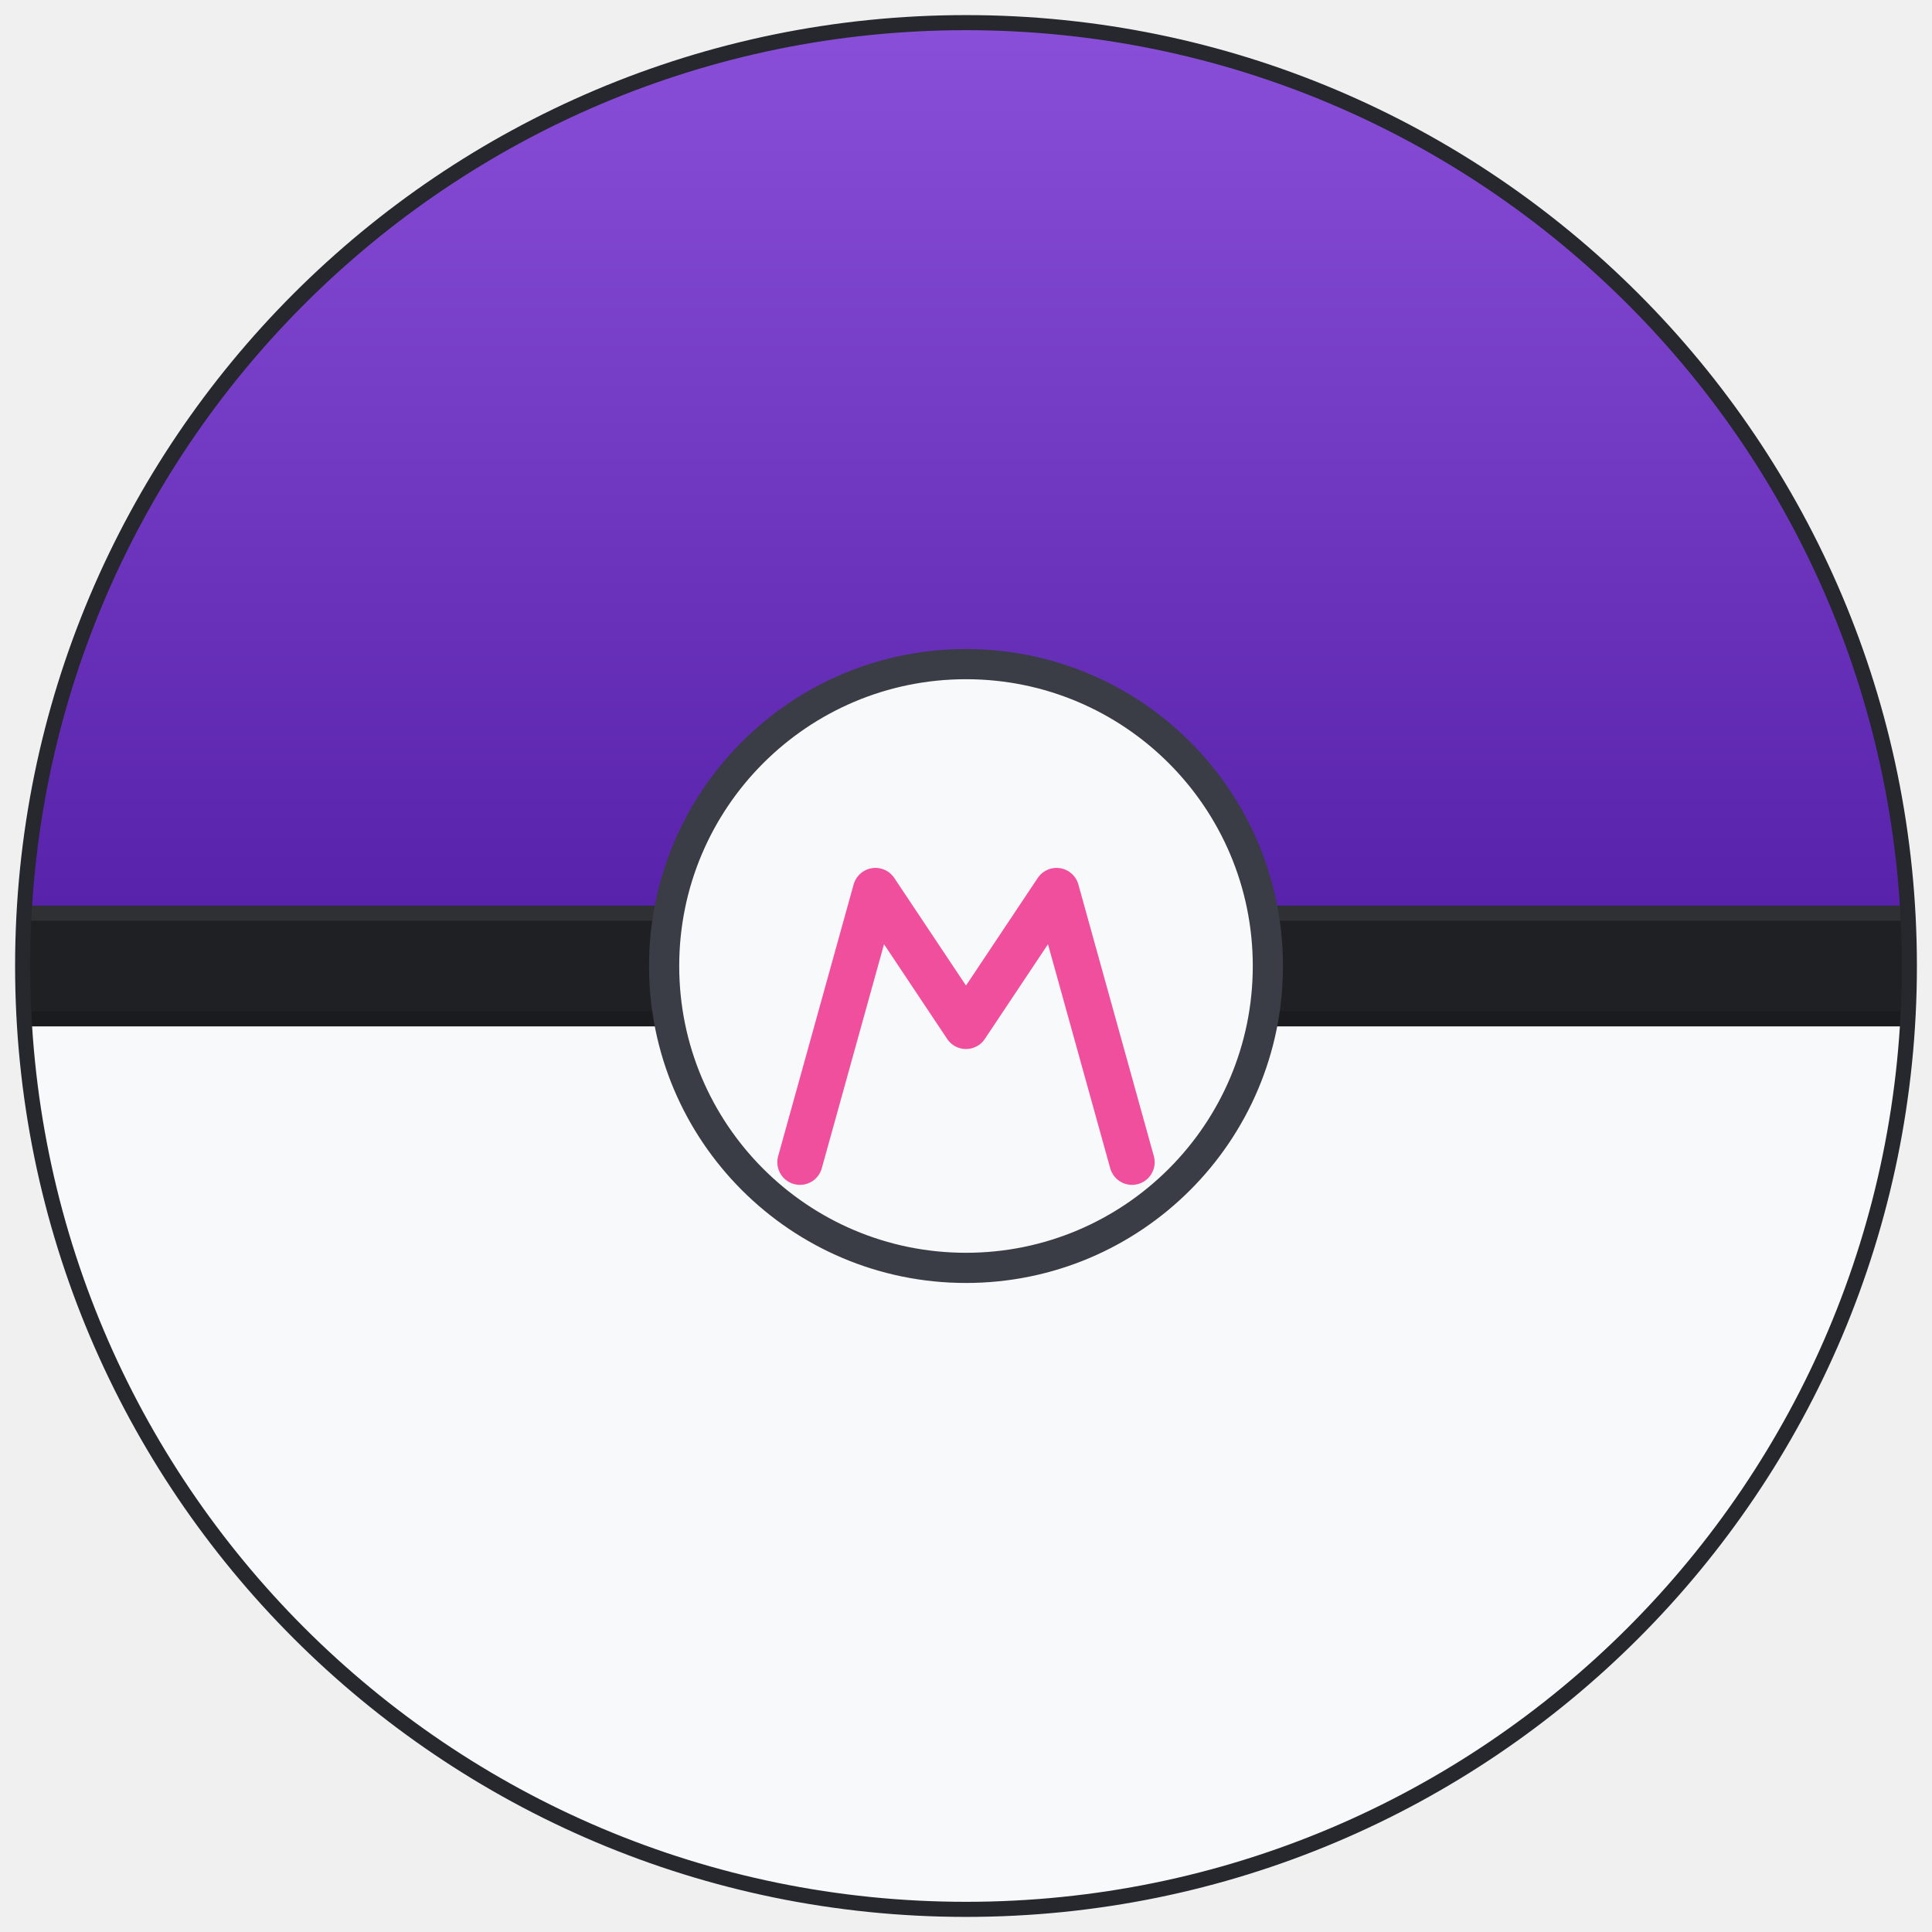
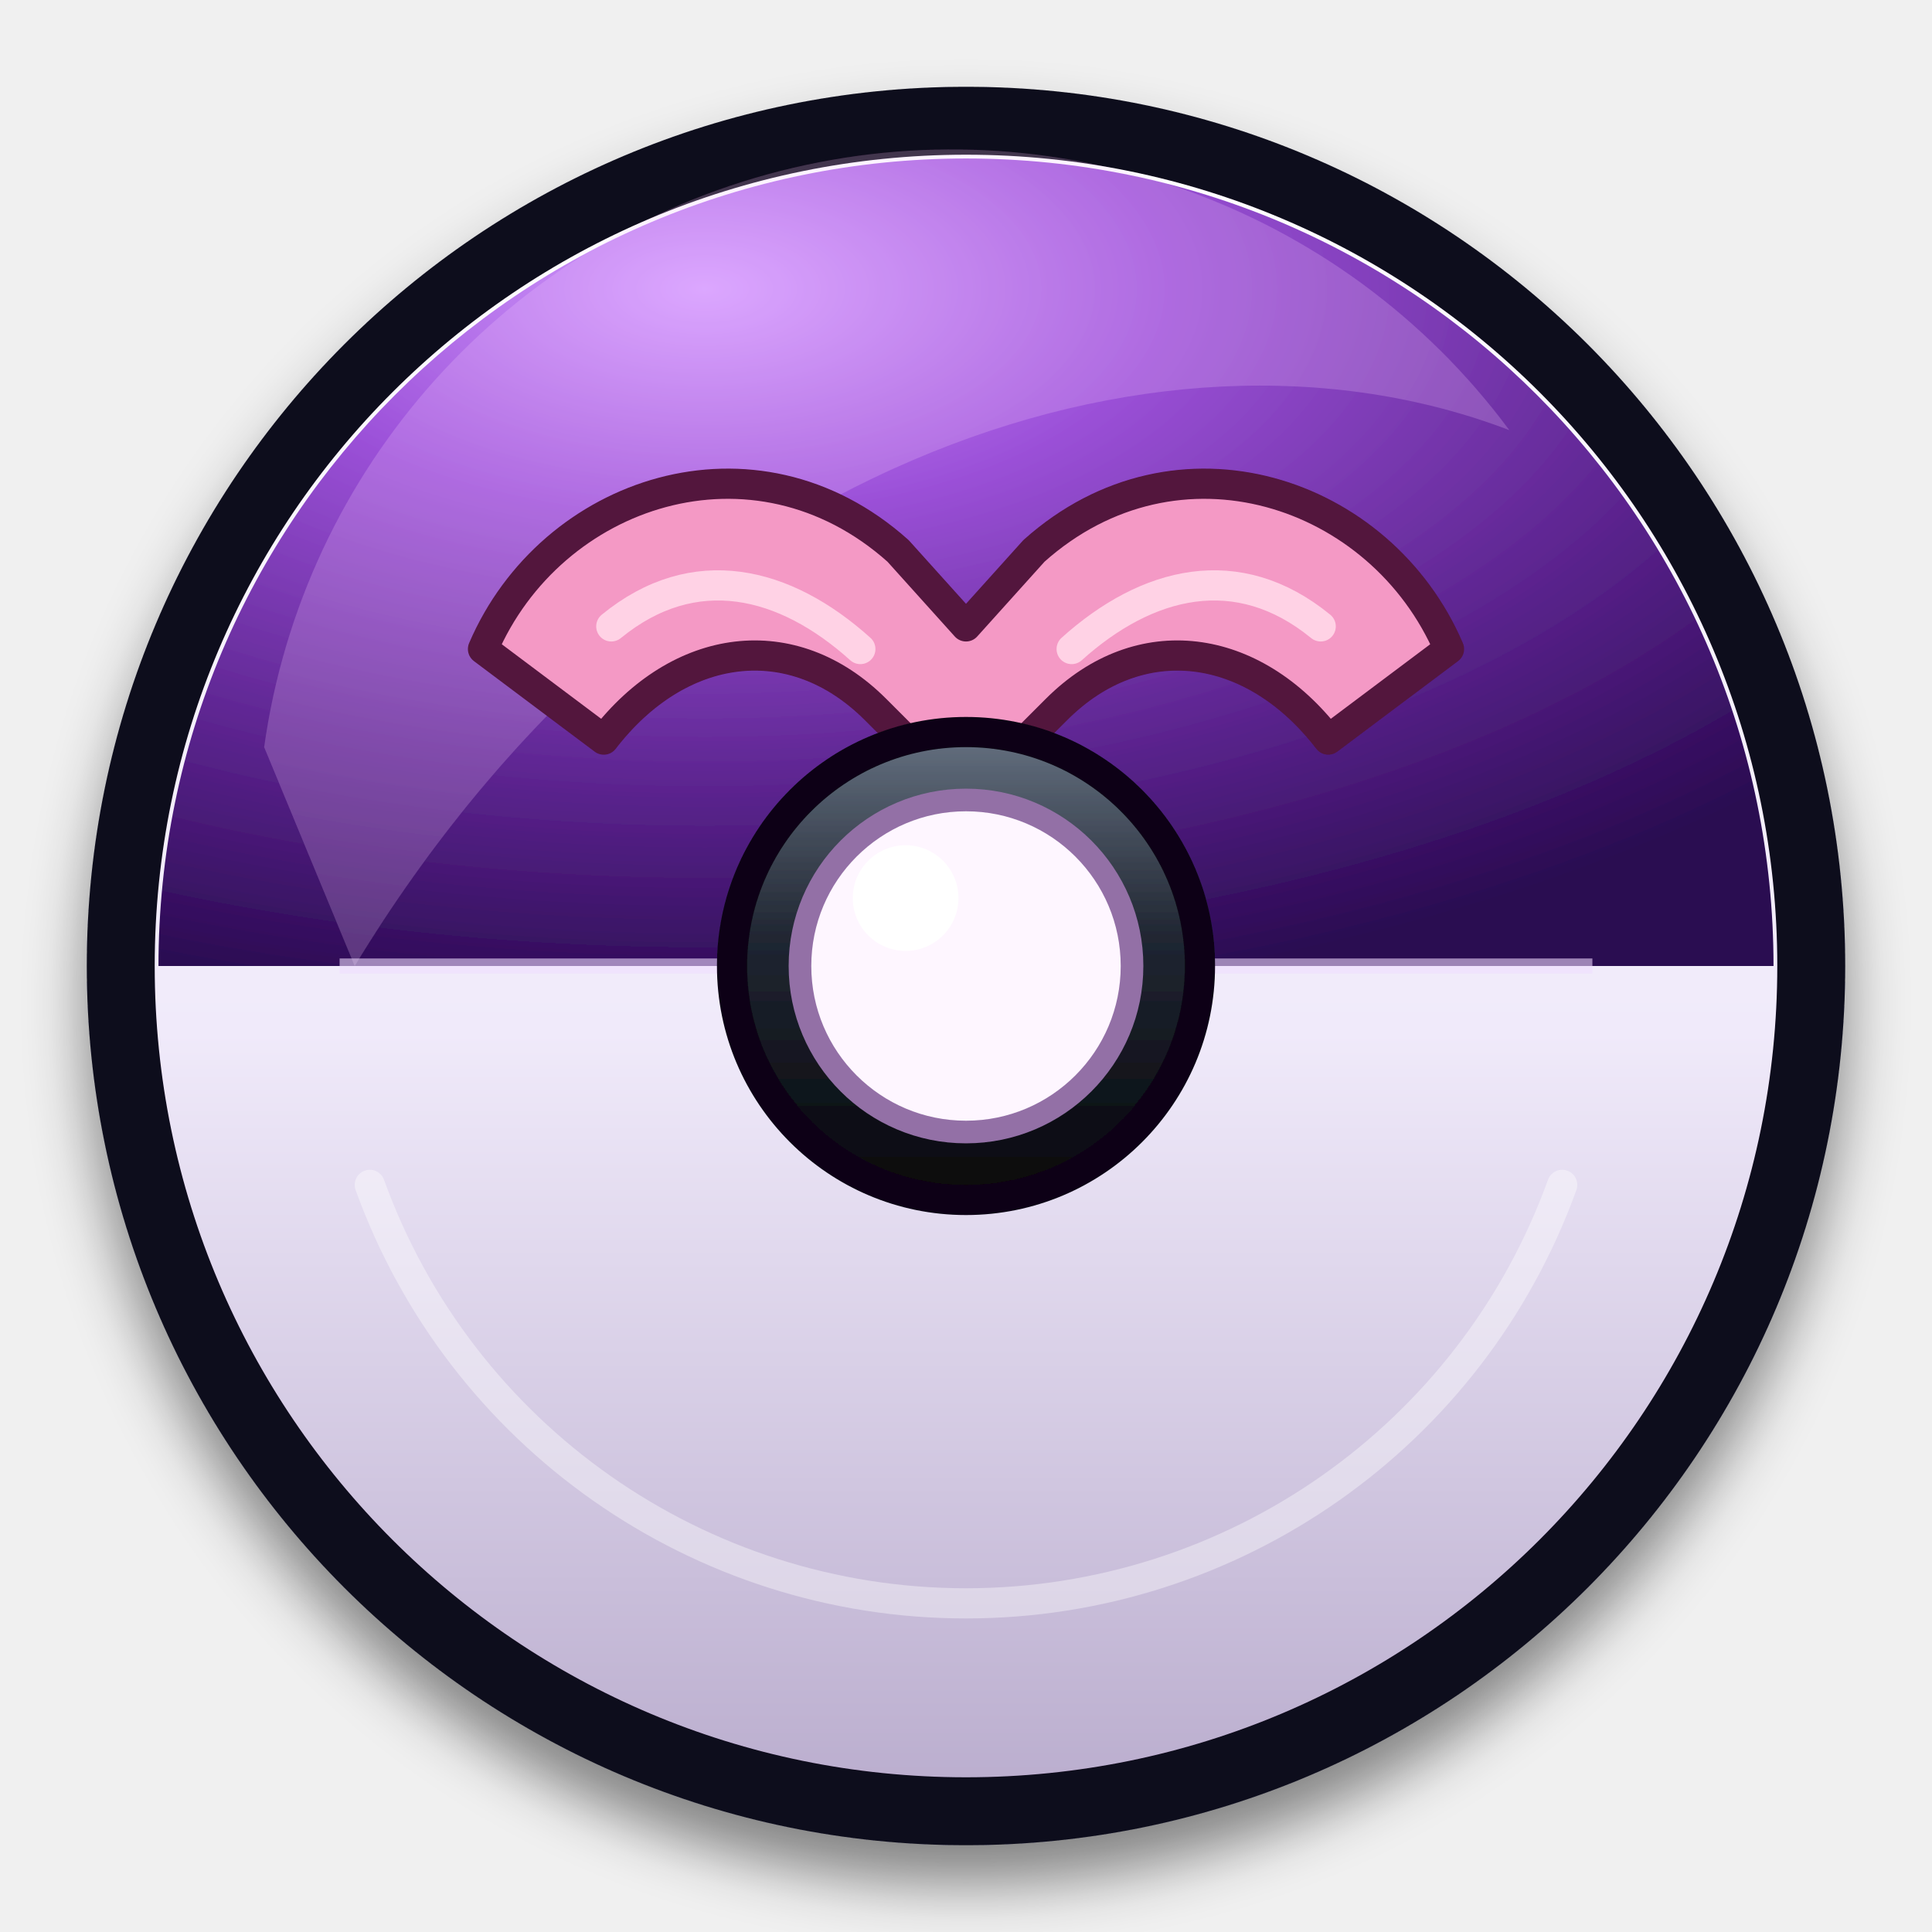
- <svg xmlns="http://www.w3.org/2000/svg" width="256" height="256" viewBox="64 64 128 128" version="1.2" baseProfile="tiny">
+ <svg xmlns="http://www.w3.org/2000/svg" viewBox="0 0 256 256">
  <defs>
-     <linearGradient gradientUnits="userSpaceOnUse" x1="128" y1="65.5" x2="128" y2="128" id="gradient1">
-       <stop offset="0" stop-color="#8a4fd8" stop-opacity="1" />
-       <stop offset="1" stop-color="#551fa8" stop-opacity="1" />
+     <radialGradient id="shell" cx="34%" cy="16%" r="90%">
+       <stop stop-color="#d49cff" />
+       <stop offset=".3" stop-color="#9d52da" />
+       <stop offset=".7" stop-color="#5a238d" />
+       <stop offset="1" stop-color="#2a0a51" />
+     </radialGradient>
+     <linearGradient id="lower" x1="0" y1="0" x2="0" y2="1">
+       <stop stop-color="#fff" />
+       <stop offset=".54" stop-color="#f0eafa" />
+       <stop offset="1" stop-color="#b9accd" />
    </linearGradient>
+     <linearGradient id="band" x1="0" y1="0" x2="0" y2="1">
+       <stop stop-color="#657181" />
+       <stop offset=".44" stop-color="#202632" />
+       <stop offset="1" stop-color="#05060b" />
+     </linearGradient>
+     <filter id="shadow" x="-30%" y="-30%" width="160%" height="160%">
+       <feDropShadow dx="0" dy="5" stdDeviation="4" flood-opacity=".46" />
+     </filter>
  </defs>
-   <g fill="none" stroke="black" stroke-width="1" fill-rule="evenodd" stroke-linecap="square" stroke-linejoin="bevel">
-     <g fill="none" stroke="#000000" stroke-opacity="1" stroke-width="1" stroke-linecap="square" stroke-linejoin="bevel" transform="matrix(1,0,0,1,0,0)" font-family="Adwaita Sans" font-size="11" font-weight="400" font-style="normal">
- </g>
-     <g fill="url(#gradient1)" stroke="none" transform="matrix(1,0,0,1,0,0)" font-family="Adwaita Sans" font-size="11" font-weight="400" font-style="normal">
-       <path vector-effect="none" fill-rule="evenodd" d="M65.5,128 L190.5,128 C190.5,93.482 162.518,65.5 128,65.5 C93.482,65.5 65.5,93.482 65.5,128 " />
-     </g>
-     <g fill="#f8f9fa" fill-opacity="1" stroke="none" transform="matrix(1,0,0,1,0,0)" font-family="Adwaita Sans" font-size="11" font-weight="400" font-style="normal">
-       <path vector-effect="none" fill-rule="evenodd" d="M65.5,128 C65.5,162.518 93.482,190.5 128,190.5 C162.518,190.5 190.5,162.518 190.5,128 L65.5,128" />
-     </g>
-     <g fill="#1e2023" fill-opacity="1" stroke="none" transform="matrix(1,0,0,1,0,0)" font-family="Adwaita Sans" font-size="11" font-weight="400" font-style="normal">
-       <rect x="65.5" y="124" width="125" height="8" />
-     </g>
-     <g fill="#ffffff" fill-opacity="0.071" stroke="none" transform="matrix(1,0,0,1,0,0)" font-family="Adwaita Sans" font-size="11" font-weight="400" font-style="normal">
-       <rect x="65.5" y="124" width="125" height="1" />
-     </g>
-     <g fill="#000000" fill-opacity="0.157" stroke="none" transform="matrix(1,0,0,1,0,0)" font-family="Adwaita Sans" font-size="11" font-weight="400" font-style="normal">
-       <rect x="65.5" y="131" width="125" height="1" />
-     </g>
-     <g fill="#f8f9fa" fill-opacity="1" stroke="#3a3d45" stroke-opacity="1" stroke-width="2" stroke-linecap="square" stroke-linejoin="bevel" transform="matrix(1,0,0,1,0,0)" font-family="Adwaita Sans" font-size="11" font-weight="400" font-style="normal">
-       <circle cx="128" cy="128" r="20" />
-     </g>
-     <g fill="none" stroke="#26282d" stroke-opacity="1" stroke-width="1" stroke-linecap="square" stroke-linejoin="bevel" transform="matrix(1,0,0,1,0,0)" font-family="Adwaita Sans" font-size="11" font-weight="400" font-style="normal">
-       <circle cx="128" cy="128" r="62.5" />
-     </g>
-     <g fill="none" stroke="#f04f9e" stroke-opacity="1" stroke-width="1" stroke-linecap="square" stroke-linejoin="bevel" transform="matrix(1,0,0,1,0,0)" font-family="Adwaita Sans" font-size="9" font-weight="700" font-style="normal">
-       <path fill="none" stroke="#f04f9e" stroke-opacity="1" stroke-width="3" stroke-linecap="round" stroke-linejoin="round" d="M117,141 L122,123 L128,132 L134,123 L139,141" />
-     </g>
-     <g fill="none" stroke="#000000" stroke-opacity="1" stroke-width="1" stroke-linecap="square" stroke-linejoin="bevel" transform="matrix(1,0,0,1,0,0)" font-family="Adwaita Sans" font-size="11" font-weight="400" font-style="normal">
- </g>
+   <g filter="url(#shadow)">
+     <circle cx="128" cy="128" r="112" fill="url(#lower)" stroke="#10091c" stroke-width="9" />
+     <path d="M21 128a107 107 0 0 1 214 0H21Z" fill="url(#shell)" />
+     <path d="M35 99a92 92 0 0 1 165-42c-47-18-113 5-153 71Z" fill="#f4ccff" opacity=".22" />
+     <path d="M30 128h196" stroke="url(#band)" stroke-width="19" />
+     <path d="M45 128h166" stroke="#f0dcff" stroke-width="2" opacity=".58" />
+     <path d="M64 86c9-21 36-30 55-13l9 10 9-10c19-17 46-8 55 13l-16 12c-10-13-25-15-36-4l-12 12-12-12c-11-11-26-9-36 4Z" fill="#f499c5" stroke="#52133d" stroke-width="4" stroke-linejoin="round" />
+     <path d="M81 83c11-9 23-6 33 3M175 83c-11-9-23-6-33 3" fill="none" stroke="#ffd2e5" stroke-width="4" stroke-linecap="round" />
+     <circle cx="128" cy="128" r="31" fill="url(#band)" stroke="#090512" stroke-width="4" />
+     <circle cx="128" cy="128" r="22" fill="#fef6ff" stroke="#9370a6" stroke-width="3" />
+     <circle cx="120" cy="119" r="7" fill="#fff" />
+     <path d="M49 157a84 84 0 0 0 158 0" fill="none" stroke="#fff" stroke-width="4" opacity=".38" stroke-linecap="round" />
  </g>
</svg>
